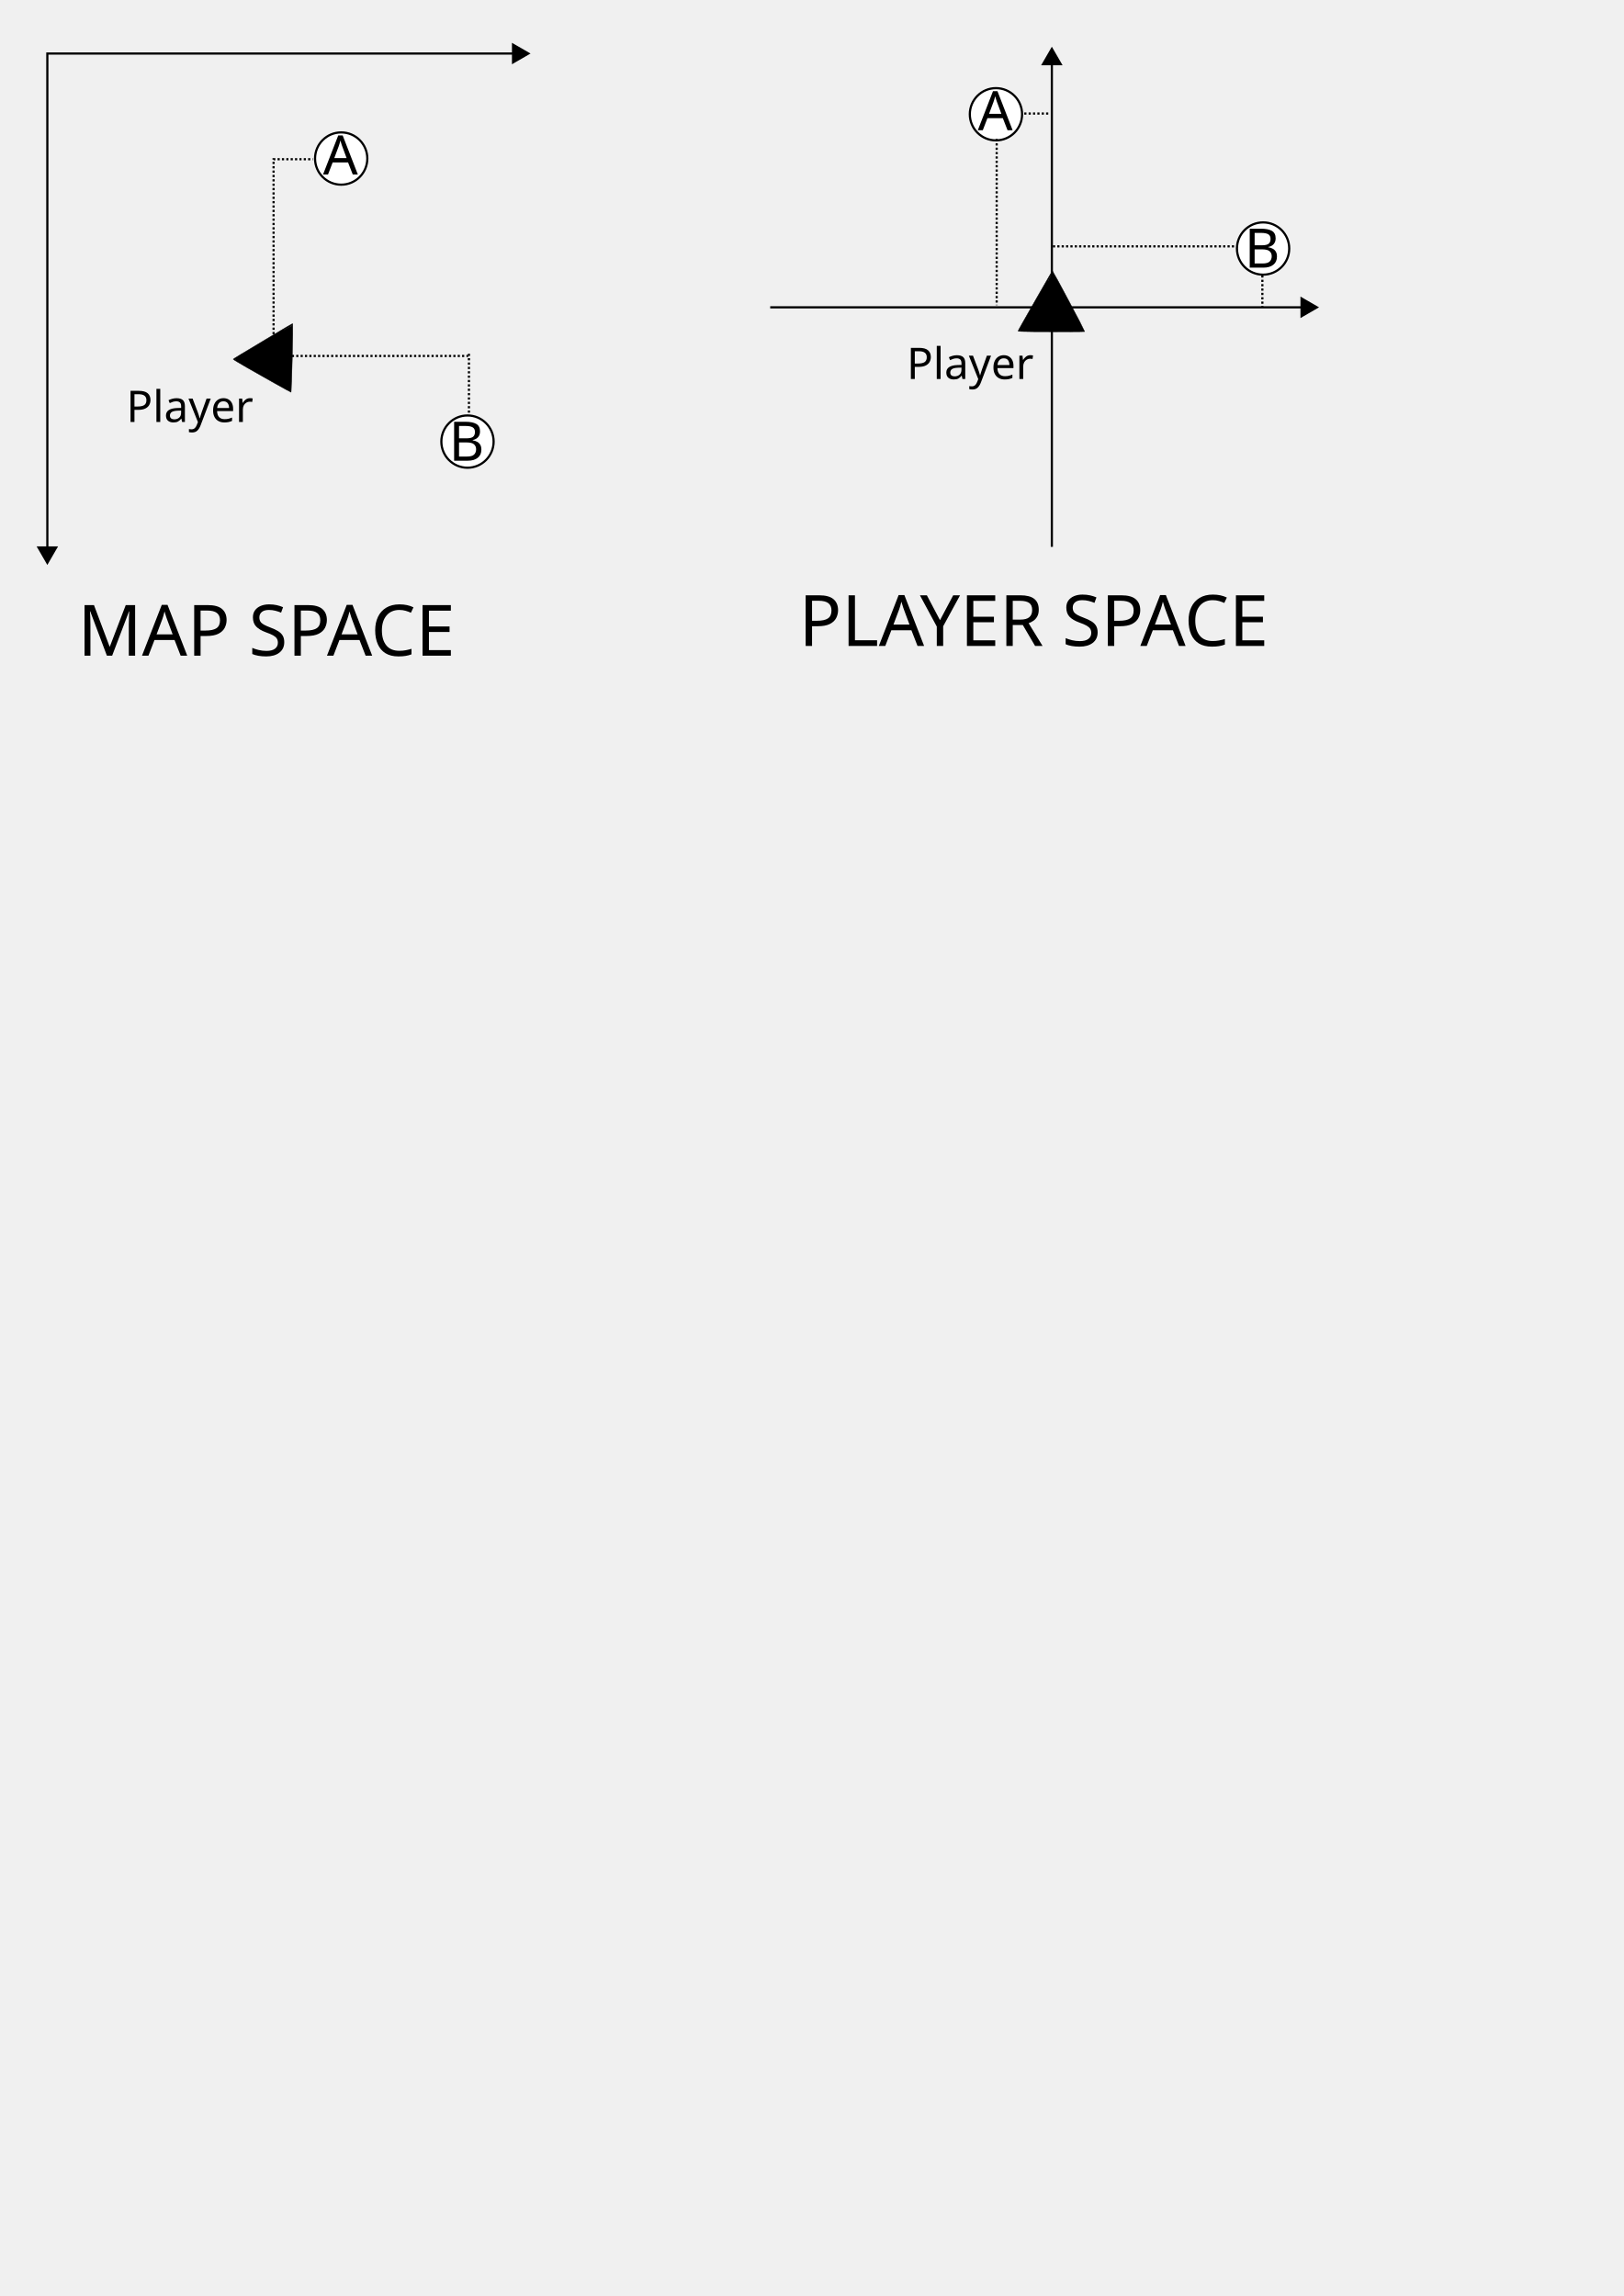
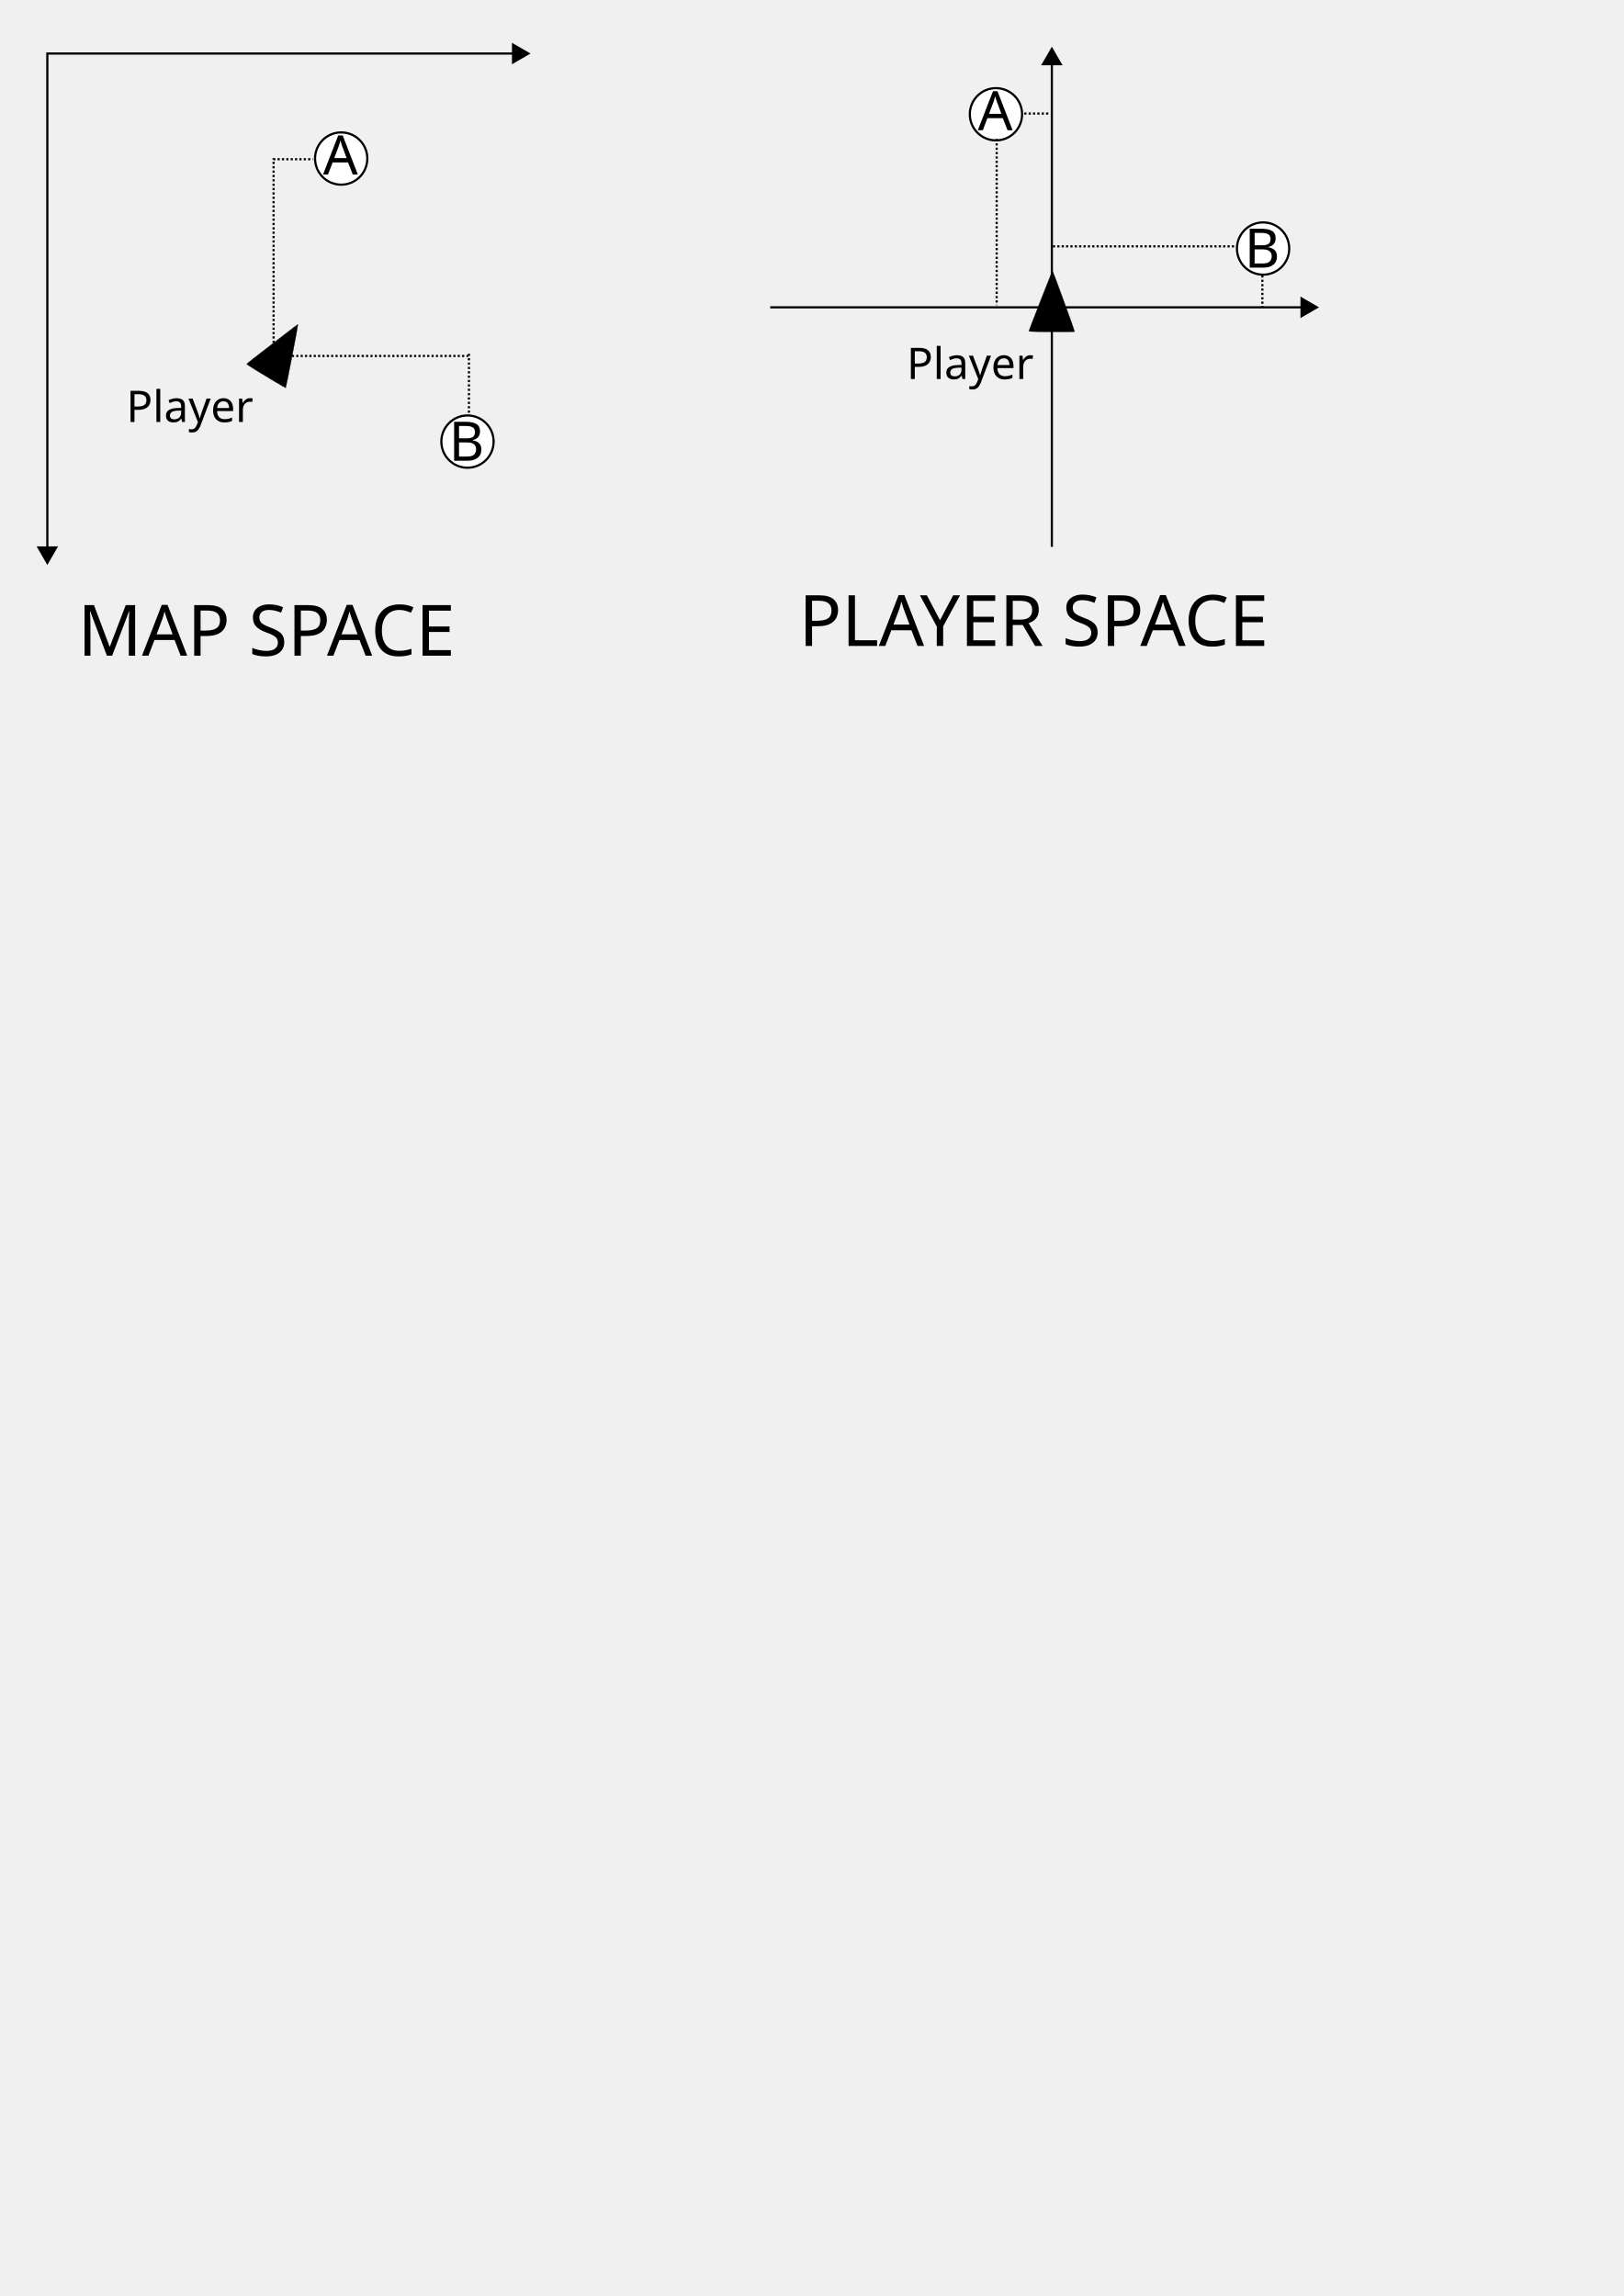
<svg xmlns="http://www.w3.org/2000/svg" width="210mm" height="297mm" viewBox="0 0 744.094 1052.362" id="svg2" version="1.1">
  <defs id="defs4">
    <marker orient="auto" refY="0.0" refX="0.0" id="marker4518" style="overflow:visible">
      <path id="path4520" d="M 5.77,0.0 L -2.88,5.0 L -2.88,-5.0 L 5.77,0.0 z " style="fill-rule:evenodd;stroke:#000000;stroke-width:1pt;stroke-opacity:1;fill:#000000;fill-opacity:1" transform="scale(-0.8)" />
    </marker>
    <marker style="overflow:visible" id="marker4476" refX="0.0" refY="0.0" orient="auto">
      <path transform="scale(-0.8)" style="fill-rule:evenodd;stroke:#000000;stroke-width:1pt;stroke-opacity:1;fill:#000000;fill-opacity:1" d="M 5.77,0.0 L -2.88,5.0 L -2.88,-5.0 L 5.77,0.0 z " id="path4478" />
    </marker>
    <marker orient="auto" refY="0.0" refX="0.0" id="TriangleInL" style="overflow:visible">
      <path id="path4275" d="M 5.77,0.0 L -2.88,5.0 L -2.88,-5.0 L 5.77,0.0 z " style="fill-rule:evenodd;stroke:#000000;stroke-width:1pt;stroke-opacity:1;fill:#000000;fill-opacity:1" transform="scale(-0.8)" />
    </marker>
    <marker orient="auto" refY="0.0" refX="0.0" id="TriangleOutL" style="overflow:visible">
      <path id="path4284" d="M 5.77,0.0 L -2.88,5.0 L -2.88,-5.0 L 5.77,0.0 z " style="fill-rule:evenodd;stroke:#000000;stroke-width:1pt;stroke-opacity:1;fill:#000000;fill-opacity:1" transform="scale(0.8)" />
    </marker>
  </defs>
  <g id="layer1">
    <path style="fill:none;fill-rule:evenodd;stroke:#000000;stroke-width:1;stroke-linecap:butt;stroke-linejoin:miter;stroke-opacity:1;marker-start:url(#TriangleInL);marker-end:url(#TriangleOutL);stroke-miterlimit:4;stroke-dasharray:none" d="m 21.695,253.265 0,-228.728 215.754,0" id="path4136" />
    <path style="fill:none;fill-rule:evenodd;stroke:#000000;stroke-width:1px;stroke-linecap:butt;stroke-linejoin:miter;stroke-opacity:1;marker-start:url(#marker4476)" d="m 482.031,27.089 0,223.551" id="path4468" />
    <path style="fill:none;fill-rule:evenodd;stroke:#000000;stroke-width:1px;stroke-linecap:butt;stroke-linejoin:miter;stroke-opacity:1;marker-start:url(#marker4518)" d="m 598.797,140.86 -245.839,0" id="path4510" />
-     <path style="fill:#000000;fill-opacity:1;stroke:#000000;stroke-width:0.176;stroke-miterlimit:4;stroke-dasharray:none;stroke-dashoffset:0;stroke-opacity:1" d="m 113.435,168.625 c -4.018,-2.314 -6.644,-3.903 -6.594,-3.99 0.089,-0.156 4.485,-2.825 15.128,-9.184 9.699,-5.795 12.102,-7.197 12.222,-7.129 0.164,0.093 -0.583,31.455 -0.751,31.489 -0.15,0.03 -13.137,-7.232 -20.005,-11.186 z m -5.341,-3.822 c -0.021,-0.08 -0.148,-0.16 -0.283,-0.177 -0.149,-0.019 -0.134,0.038 0.038,0.146 0.156,0.097 0.266,0.112 0.245,0.031 z m 22.558,-13.766 c 0.187,-0.12 0.305,-0.237 0.264,-0.261 -0.042,-0.024 -0.228,0.055 -0.415,0.175 -0.187,0.12 -0.305,0.237 -0.264,0.261 0.042,0.024 0.228,-0.055 0.415,-0.175 z m 0.897,-0.517 c 0.187,-0.12 0.305,-0.237 0.264,-0.261 -0.042,-0.024 -0.228,0.055 -0.415,0.175 -0.187,0.12 -0.305,0.237 -0.264,0.261 0.042,0.024 0.228,-0.055 0.415,-0.175 z m 0.897,-0.517 c 0.187,-0.12 0.305,-0.237 0.264,-0.261 -0.042,-0.024 -0.228,0.055 -0.415,0.175 -0.187,0.12 -0.305,0.237 -0.264,0.261 0.042,0.024 0.228,-0.055 0.415,-0.175 z m 0.973,-0.474 c 0.248,-0.085 0.389,-0.19 0.313,-0.233 -0.076,-0.043 -0.303,0.013 -0.505,0.124 -0.201,0.112 -0.342,0.216 -0.313,0.233 0.029,0.017 0.257,-0.039 0.505,-0.124 z" id="path4644" />
    <g id="g4690" transform="translate(21.62322,-11.31061)">
      <circle r="11.976" cy="83.975" cx="134.729" id="path4646" style="fill:#ffffff;fill-opacity:1;stroke:#000000;stroke-width:1;stroke-miterlimit:4;stroke-dasharray:none;stroke-dashoffset:0;stroke-opacity:1" />
      <text id="text4663" y="91.293" x="126.413" style="font-style:normal;font-weight:normal;font-size:40px;line-height:125%;font-family:Sans;letter-spacing:0px;word-spacing:0px;fill:#000000;fill-opacity:1;stroke:none;stroke-width:1px;stroke-linecap:butt;stroke-linejoin:miter;stroke-opacity:1" xml:space="preserve">
        <tspan style="font-style:normal;font-variant:normal;font-weight:normal;font-stretch:normal;font-size:25px;line-height:125%;font-family:Sans;-inkscape-font-specification:'Sans, Normal';text-align:start;writing-mode:lr-tb;text-anchor:start" y="91.293" x="126.413" id="tspan4665">A</tspan>
      </text>
    </g>
    <g id="g4685" transform="translate(-2.661319,29.60717)">
      <circle r="11.976" cy="172.796" cx="216.897" id="path4646-6" style="fill:#ffffff;fill-opacity:1;stroke:#000000;stroke-width:1;stroke-miterlimit:4;stroke-dasharray:none;stroke-dashoffset:0;stroke-opacity:1" />
      <text id="text4663-3" y="181.552" x="208.353" style="font-style:normal;font-weight:normal;font-size:40px;line-height:125%;font-family:Sans;letter-spacing:0px;word-spacing:0px;fill:#000000;fill-opacity:1;stroke:none;stroke-width:1px;stroke-linecap:butt;stroke-linejoin:miter;stroke-opacity:1" xml:space="preserve">
        <tspan style="font-style:normal;font-variant:normal;font-weight:normal;font-stretch:normal;font-size:25px;line-height:125%;font-family:Sans;-inkscape-font-specification:'Sans, Normal';text-align:start;writing-mode:lr-tb;text-anchor:start" y="181.552" x="208.353" id="tspan4665-3">B</tspan>
      </text>
    </g>
-     <path style="fill:#000000;fill-opacity:1;stroke:#000000;stroke-width:0.176;stroke-miterlimit:4;stroke-dasharray:none;stroke-dashoffset:0;stroke-opacity:1" d="m 474.22,152.04 c -4.636,-0.046 -7.704,-0.142 -7.704,-0.243 0.001,-0.18 2.523,-4.662 8.679,-15.423 5.61,-9.808 7.017,-12.207 7.155,-12.207 0.189,2.9e-4 14.919,27.698 14.79,27.81 -0.116,0.1 -14.996,0.141 -22.92,0.063 z m -6.529,-0.711 c -0.058,-0.06 -0.208,-0.066 -0.334,-0.015 -0.139,0.056 -0.098,0.099 0.105,0.108 0.184,0.008 0.287,-0.033 0.229,-0.093 z m 12.907,-23.06 c 0.104,-0.196 0.149,-0.357 0.102,-0.357 -0.048,-6e-5 -0.172,0.16 -0.276,0.356 -0.104,0.196 -0.149,0.357 -0.102,0.357 0.048,5e-5 0.172,-0.16 0.276,-0.356 z m 0.528,-0.891 c 0.104,-0.196 0.15,-0.357 0.102,-0.357 -0.048,-5e-5 -0.172,0.16 -0.276,0.356 -0.104,0.196 -0.15,0.357 -0.102,0.357 0.048,5e-5 0.172,-0.16 0.276,-0.356 z m 0.528,-0.891 c 0.104,-0.196 0.149,-0.357 0.102,-0.357 -0.048,-5e-5 -0.172,0.16 -0.276,0.356 -0.104,0.196 -0.149,0.357 -0.102,0.357 0.048,6e-5 0.172,-0.16 0.276,-0.356 z m 0.615,-0.891 c 0.175,-0.196 0.246,-0.356 0.158,-0.357 -0.088,-2.7e-4 -0.258,0.16 -0.379,0.356 -0.121,0.196 -0.192,0.356 -0.158,0.357 0.034,1.4e-4 0.204,-0.16 0.379,-0.356 z" id="path4644-8" />
+     <path style="fill:#000000;fill-opacity:1;stroke:#000000;stroke-width:0.146;stroke-miterlimit:4;stroke-dasharray:none;stroke-dashoffset:0;stroke-opacity:1" d="m 476.775,152.055 c -3.18,-0.046 -5.285,-0.143 -5.284,-0.243 6.8e-4,-0.18 1.731,-4.667 5.954,-15.44 3.848,-9.818 4.813,-12.22 4.908,-12.22 0.129,2.9e-4 10.234,27.728 10.145,27.84 -0.08,0.1 -10.286,0.141 -15.722,0.063 z m -4.479,-0.712 c -0.039,-0.06 -0.142,-0.067 -0.229,-0.015 -0.096,0.057 -0.067,0.099 0.072,0.108 0.126,0.008 0.197,-0.033 0.157,-0.093 z m 8.854,-23.085 c 0.071,-0.196 0.103,-0.357 0.07,-0.357 -0.033,-6e-5 -0.118,0.16 -0.189,0.357 -0.071,0.196 -0.103,0.357 -0.07,0.357 0.033,5e-5 0.118,-0.16 0.189,-0.357 z m 0.362,-0.892 c 0.071,-0.196 0.103,-0.357 0.07,-0.357 -0.033,-5e-5 -0.118,0.16 -0.189,0.357 -0.071,0.196 -0.103,0.357 -0.07,0.357 0.033,5e-5 0.118,-0.16 0.189,-0.357 z m 0.362,-0.892 c 0.071,-0.196 0.103,-0.357 0.07,-0.357 -0.033,-5e-5 -0.118,0.16 -0.189,0.357 -0.071,0.196 -0.103,0.357 -0.07,0.357 0.033,6e-5 0.118,-0.16 0.189,-0.357 z m 0.422,-0.892 c 0.12,-0.196 0.169,-0.357 0.109,-0.357 -0.06,-2.7e-4 -0.177,0.16 -0.26,0.356 -0.083,0.196 -0.132,0.357 -0.109,0.357 0.023,1.4e-4 0.14,-0.16 0.26,-0.356 z" id="path4644-8" />
    <g id="g4690-4" transform="translate(321.6869,-31.60317)">
      <circle r="11.976" cy="83.975" cx="134.729" id="path4646-1" style="fill:#ffffff;fill-opacity:1;stroke:#000000;stroke-width:1;stroke-miterlimit:4;stroke-dasharray:none;stroke-dashoffset:0;stroke-opacity:1" />
      <text id="text4663-4" y="91.293" x="126.413" style="font-style:normal;font-weight:normal;font-size:40px;line-height:125%;font-family:Sans;letter-spacing:0px;word-spacing:0px;fill:#000000;fill-opacity:1;stroke:none;stroke-width:1px;stroke-linecap:butt;stroke-linejoin:miter;stroke-opacity:1" xml:space="preserve">
        <tspan style="font-style:normal;font-variant:normal;font-weight:normal;font-stretch:normal;font-size:25px;line-height:125%;font-family:Sans;-inkscape-font-specification:'Sans, Normal';text-align:start;writing-mode:lr-tb;text-anchor:start" y="91.293" x="126.413" id="tspan4665-5">A</tspan>
      </text>
    </g>
    <g id="g4685-5" transform="translate(361.9394,-58.88168)">
      <circle r="11.976" cy="172.796" cx="216.897" id="path4646-6-7" style="fill:#ffffff;fill-opacity:1;stroke:#000000;stroke-width:1;stroke-miterlimit:4;stroke-dasharray:none;stroke-dashoffset:0;stroke-opacity:1" />
      <text id="text4663-3-7" y="181.552" x="208.353" style="font-style:normal;font-weight:normal;font-size:40px;line-height:125%;font-family:Sans;letter-spacing:0px;word-spacing:0px;fill:#000000;fill-opacity:1;stroke:none;stroke-width:1px;stroke-linecap:butt;stroke-linejoin:miter;stroke-opacity:1" xml:space="preserve">
        <tspan style="font-style:normal;font-variant:normal;font-weight:normal;font-stretch:normal;font-size:25px;line-height:125%;font-family:Sans;-inkscape-font-specification:'Sans, Normal';text-align:start;writing-mode:lr-tb;text-anchor:start" y="181.552" x="208.353" id="tspan4665-3-7">B</tspan>
      </text>
    </g>
    <text xml:space="preserve" style="font-style:normal;font-weight:normal;font-size:40px;line-height:125%;font-family:Sans;letter-spacing:0px;word-spacing:0px;fill:#000000;fill-opacity:1;stroke:none;stroke-width:1px;stroke-linecap:butt;stroke-linejoin:miter;stroke-opacity:1" x="57.884" y="193.422" id="text4758">
      <tspan id="tspan4760" x="57.884" y="193.422" style="font-style:normal;font-variant:normal;font-weight:normal;font-stretch:normal;font-size:20px;line-height:125%;font-family:Sans;-inkscape-font-specification:'Sans, Normal';text-align:start;writing-mode:lr-tb;text-anchor:start">Player</tspan>
    </text>
    <text xml:space="preserve" style="font-style:normal;font-weight:normal;font-size:40px;line-height:125%;font-family:Sans;letter-spacing:0px;word-spacing:0px;fill:#000000;fill-opacity:1;stroke:none;stroke-width:1px;stroke-linecap:butt;stroke-linejoin:miter;stroke-opacity:1" x="415.491" y="173.725" id="text4758-6">
      <tspan id="tspan4760-0" x="415.491" y="173.725" style="font-style:normal;font-variant:normal;font-weight:normal;font-stretch:normal;font-size:20px;line-height:125%;font-family:Sans;-inkscape-font-specification:'Sans, Normal';text-align:start;writing-mode:lr-tb;text-anchor:start">Player</tspan>
    </text>
    <text xml:space="preserve" style="font-style:normal;font-weight:normal;font-size:40px;line-height:125%;font-family:Sans;letter-spacing:0px;word-spacing:0px;fill:#000000;fill-opacity:1;stroke:none;stroke-width:1px;stroke-linecap:butt;stroke-linejoin:miter;stroke-opacity:1" x="35.595" y="300.54" id="text4780">
      <tspan id="tspan4782" x="35.595" y="300.54" style="-inkscape-font-specification:'Sans, Normal';font-family:Sans;font-weight:normal;font-style:normal;font-stretch:normal;font-variant:normal;font-size:32.5px;text-anchor:start;text-align:start;writing-mode:lr;line-height:125%">MAP SPACE</tspan>
    </text>
    <text xml:space="preserve" style="font-style:normal;font-weight:normal;font-size:40px;line-height:125%;font-family:Sans;letter-spacing:0px;word-spacing:0px;fill:#000000;fill-opacity:1;stroke:none;stroke-width:1px;stroke-linecap:butt;stroke-linejoin:miter;stroke-opacity:1" x="366.058" y="296.054" id="text4780-2">
      <tspan id="tspan4782-4" x="366.058" y="296.054" style="font-style:normal;font-variant:normal;font-weight:normal;font-stretch:normal;font-size:32.5px;line-height:125%;font-family:Sans;-inkscape-font-specification:'Sans, Normal';text-align:start;writing-mode:lr-tb;text-anchor:start">PLAYER SPACE</tspan>
    </text>
    <path style="fill:none;fill-rule:evenodd;stroke:#000000;stroke-width:1;stroke-linecap:butt;stroke-linejoin:miter;stroke-miterlimit:4;stroke-dasharray:1, 1;stroke-dashoffset:0;stroke-opacity:1" d="m 456.749,63.682 0,76.18" id="path4802" />
    <path style="fill:none;fill-rule:evenodd;stroke:#000000;stroke-width:1;stroke-linecap:butt;stroke-linejoin:miter;stroke-miterlimit:4;stroke-dasharray:1,1;stroke-dashoffset:0;stroke-opacity:1" d="m 469.39,52.039 11.976,0" id="path4804" />
    <path style="fill:none;fill-rule:evenodd;stroke:#000000;stroke-width:1;stroke-linecap:butt;stroke-linejoin:miter;stroke-opacity:1;stroke-miterlimit:4;stroke-dasharray:1,1;stroke-dashoffset:0" d="m 578.504,126.223 0,14.305" id="path4806" />
    <path style="fill:none;fill-rule:evenodd;stroke:#000000;stroke-width:1;stroke-linecap:butt;stroke-linejoin:miter;stroke-opacity:1;stroke-miterlimit:4;stroke-dasharray:1,1;stroke-dashoffset:0" d="m 565.53,112.917 -83.499,0" id="path4808" />
    <path style="fill:none;fill-rule:evenodd;stroke:#000000;stroke-width:1;stroke-linecap:butt;stroke-linejoin:miter;stroke-opacity:1;stroke-miterlimit:4;stroke-dasharray:1,1;stroke-dashoffset:0" d="m 125.747,163.149 88.822,0" id="path4810" />
    <path style="fill:none;fill-rule:evenodd;stroke:#000000;stroke-width:1;stroke-linecap:butt;stroke-linejoin:miter;stroke-opacity:1;stroke-miterlimit:4;stroke-dasharray:1,1;stroke-dashoffset:0" d="m 214.901,162.151 0,27.279" id="path4812" />
    <path style="fill:none;fill-rule:evenodd;stroke:#000000;stroke-width:1;stroke-linecap:butt;stroke-linejoin:miter;stroke-miterlimit:4;stroke-dasharray:1,1;stroke-dashoffset:0;stroke-opacity:1" d="m 125.374,163.164 0,-90.181 17.991,0" id="path4814" />
+     <path style="fill:#000000;fill-opacity:1;stroke:#000000;stroke-width:0.146;stroke-miterlimit:4;stroke-dasharray:none;stroke-dashoffset:0;stroke-opacity:1" d="m 117.431,169.747 c -2.703,-1.676 -4.458,-2.842 -4.406,-2.928 0.093,-0.154 3.885,-3.111 13.05,-10.176 8.352,-6.438 10.415,-8.002 10.496,-7.953 0.111,0.067 -5.493,29.042 -5.626,29.092 -0.12,0.045 -8.893,-5.172 -13.514,-8.036 z m -3.474,-2.915 c -0.003,-0.071 -0.088,-0.13 -0.188,-0.131 -0.111,-7.4e-4 -0.109,0.05 0.006,0.13 0.104,0.072 0.186,0.073 0.183,10e-4 z m 19.471,-15.239 c 0.162,-0.132 0.272,-0.253 0.244,-0.27 -0.028,-0.017 -0.184,0.077 -0.346,0.208 -0.162,0.132 -0.272,0.253 -0.244,0.27 0.028,0.017 0.184,-0.077 0.346,-0.208 z m 0.77,-0.578 c 0.162,-0.132 0.272,-0.253 0.244,-0.27 -0.028,-0.017 -0.184,0.077 -0.346,0.208 -0.162,0.132 -0.272,0.253 -0.244,0.27 0.028,0.017 0.184,-0.077 0.346,-0.208 z m 0.77,-0.578 c 0.162,-0.132 0.272,-0.253 0.244,-0.27 -0.028,-0.017 -0.184,0.077 -0.346,0.208 -0.162,0.132 -0.272,0.253 -0.244,0.27 0.028,0.017 0.184,-0.077 0.346,-0.208 z m 0.821,-0.547 c 0.204,-0.106 0.328,-0.219 0.277,-0.25 -0.051,-0.031 -0.234,0.046 -0.406,0.172 -0.172,0.126 -0.297,0.238 -0.277,0.25 0.02,0.012 0.203,-0.065 0.406,-0.172 z" id="path4644-8-6" />
  </g>
</svg>
